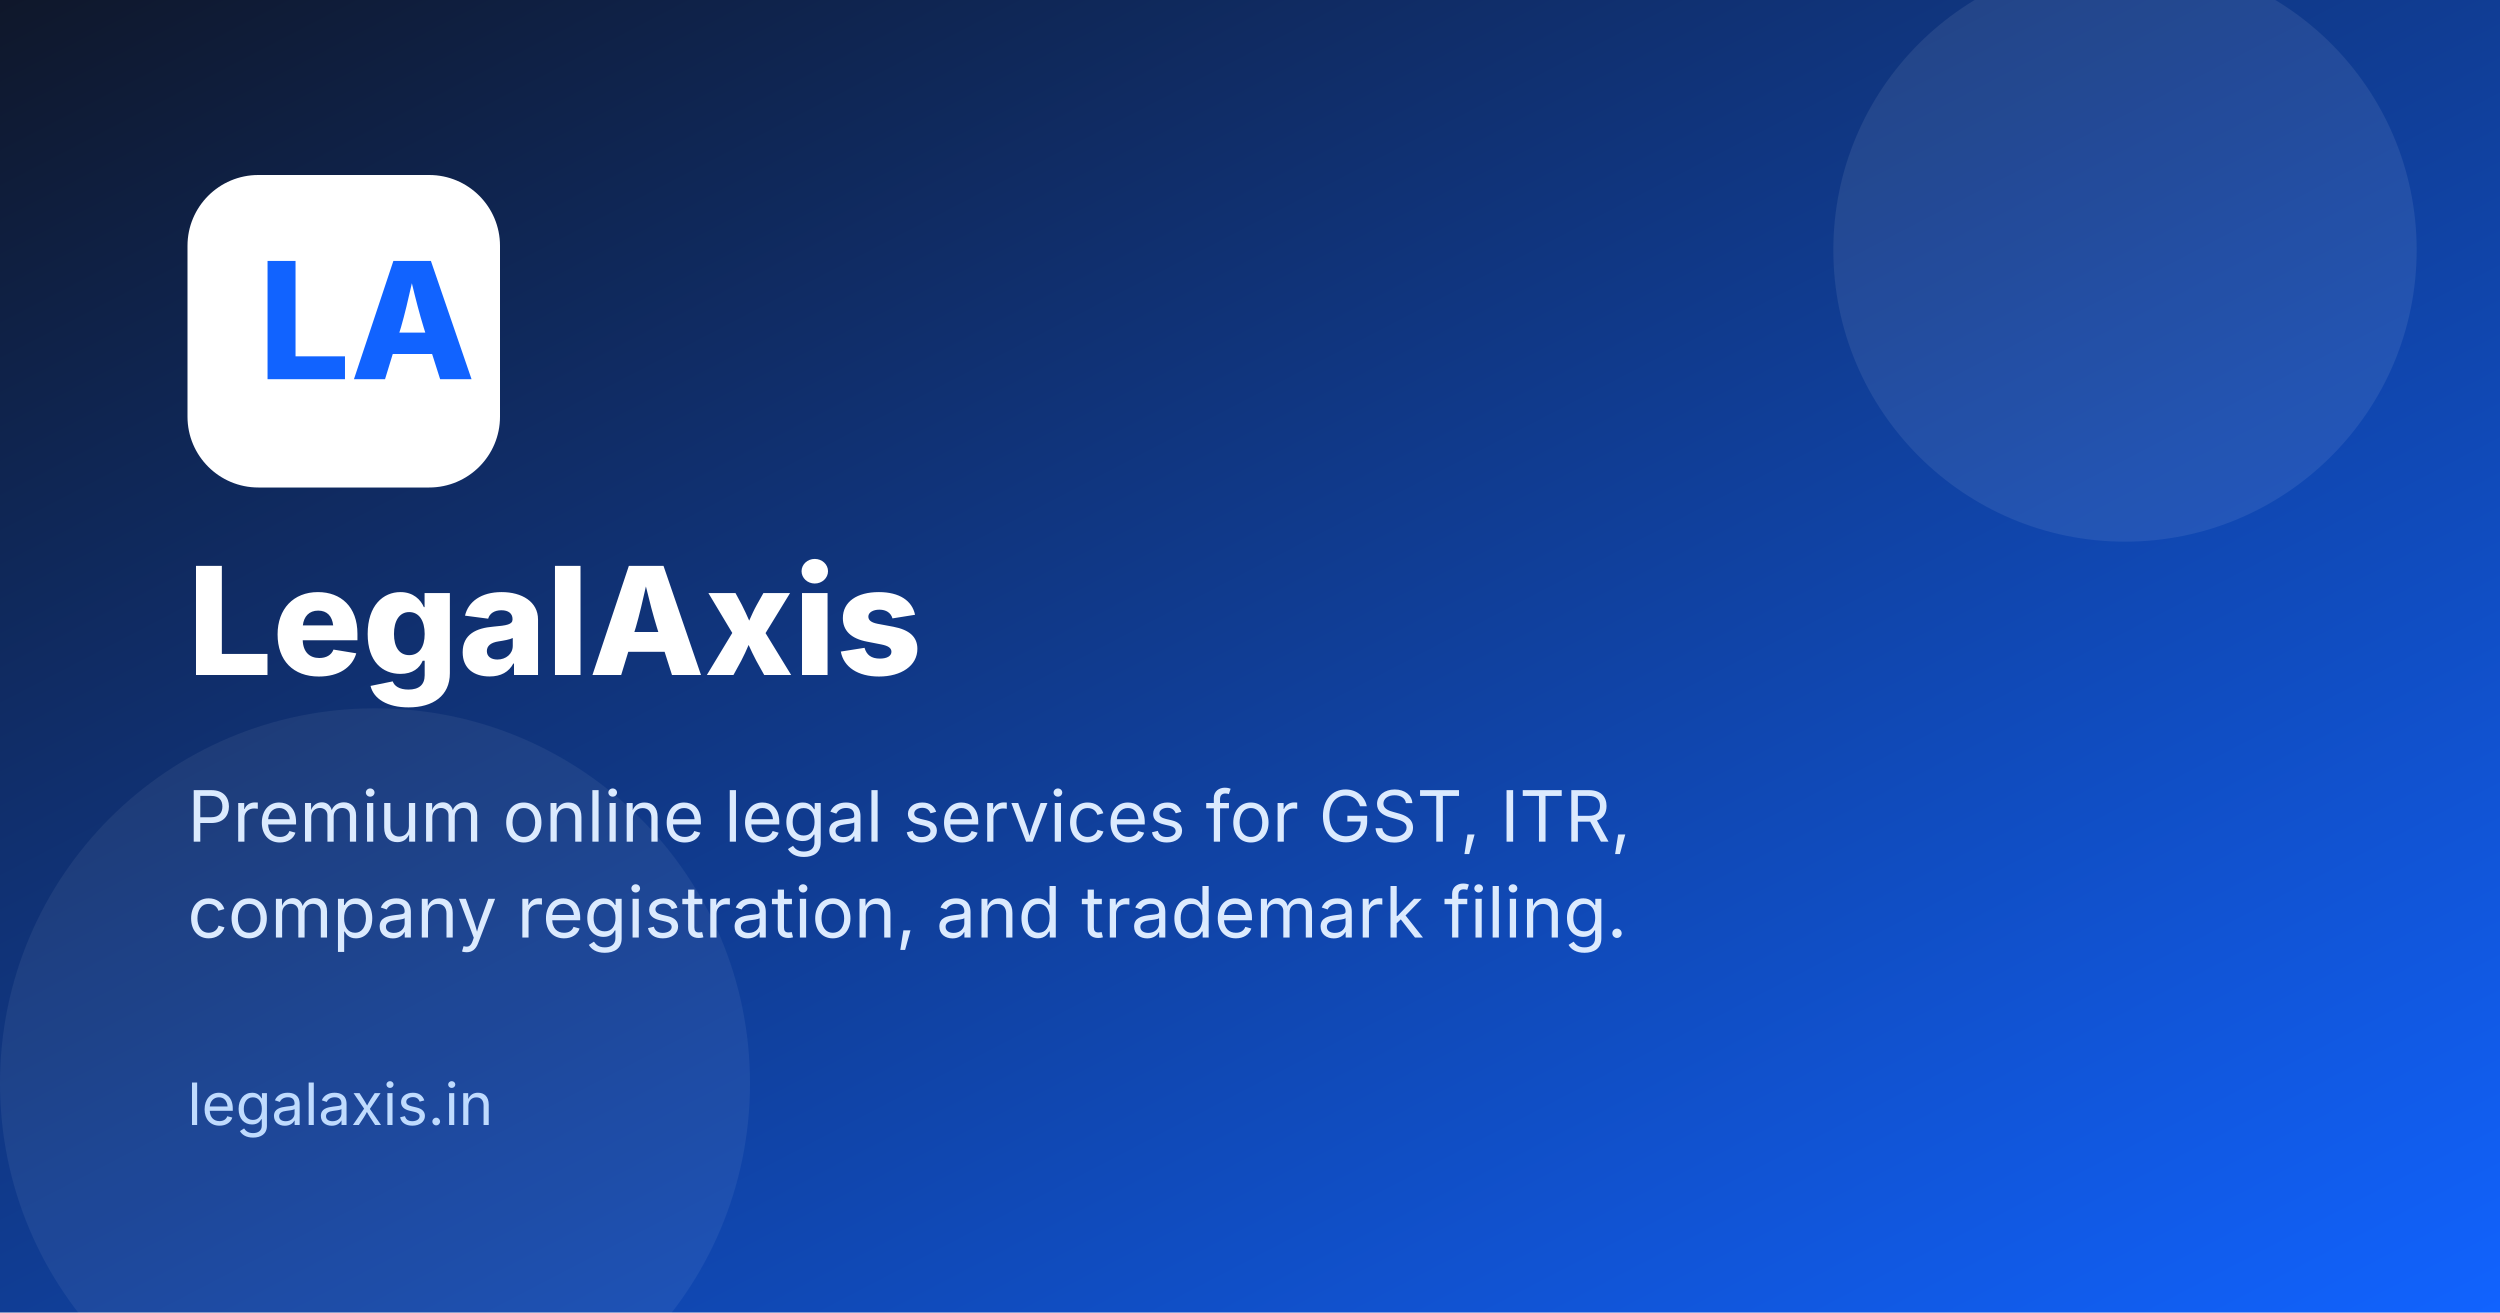
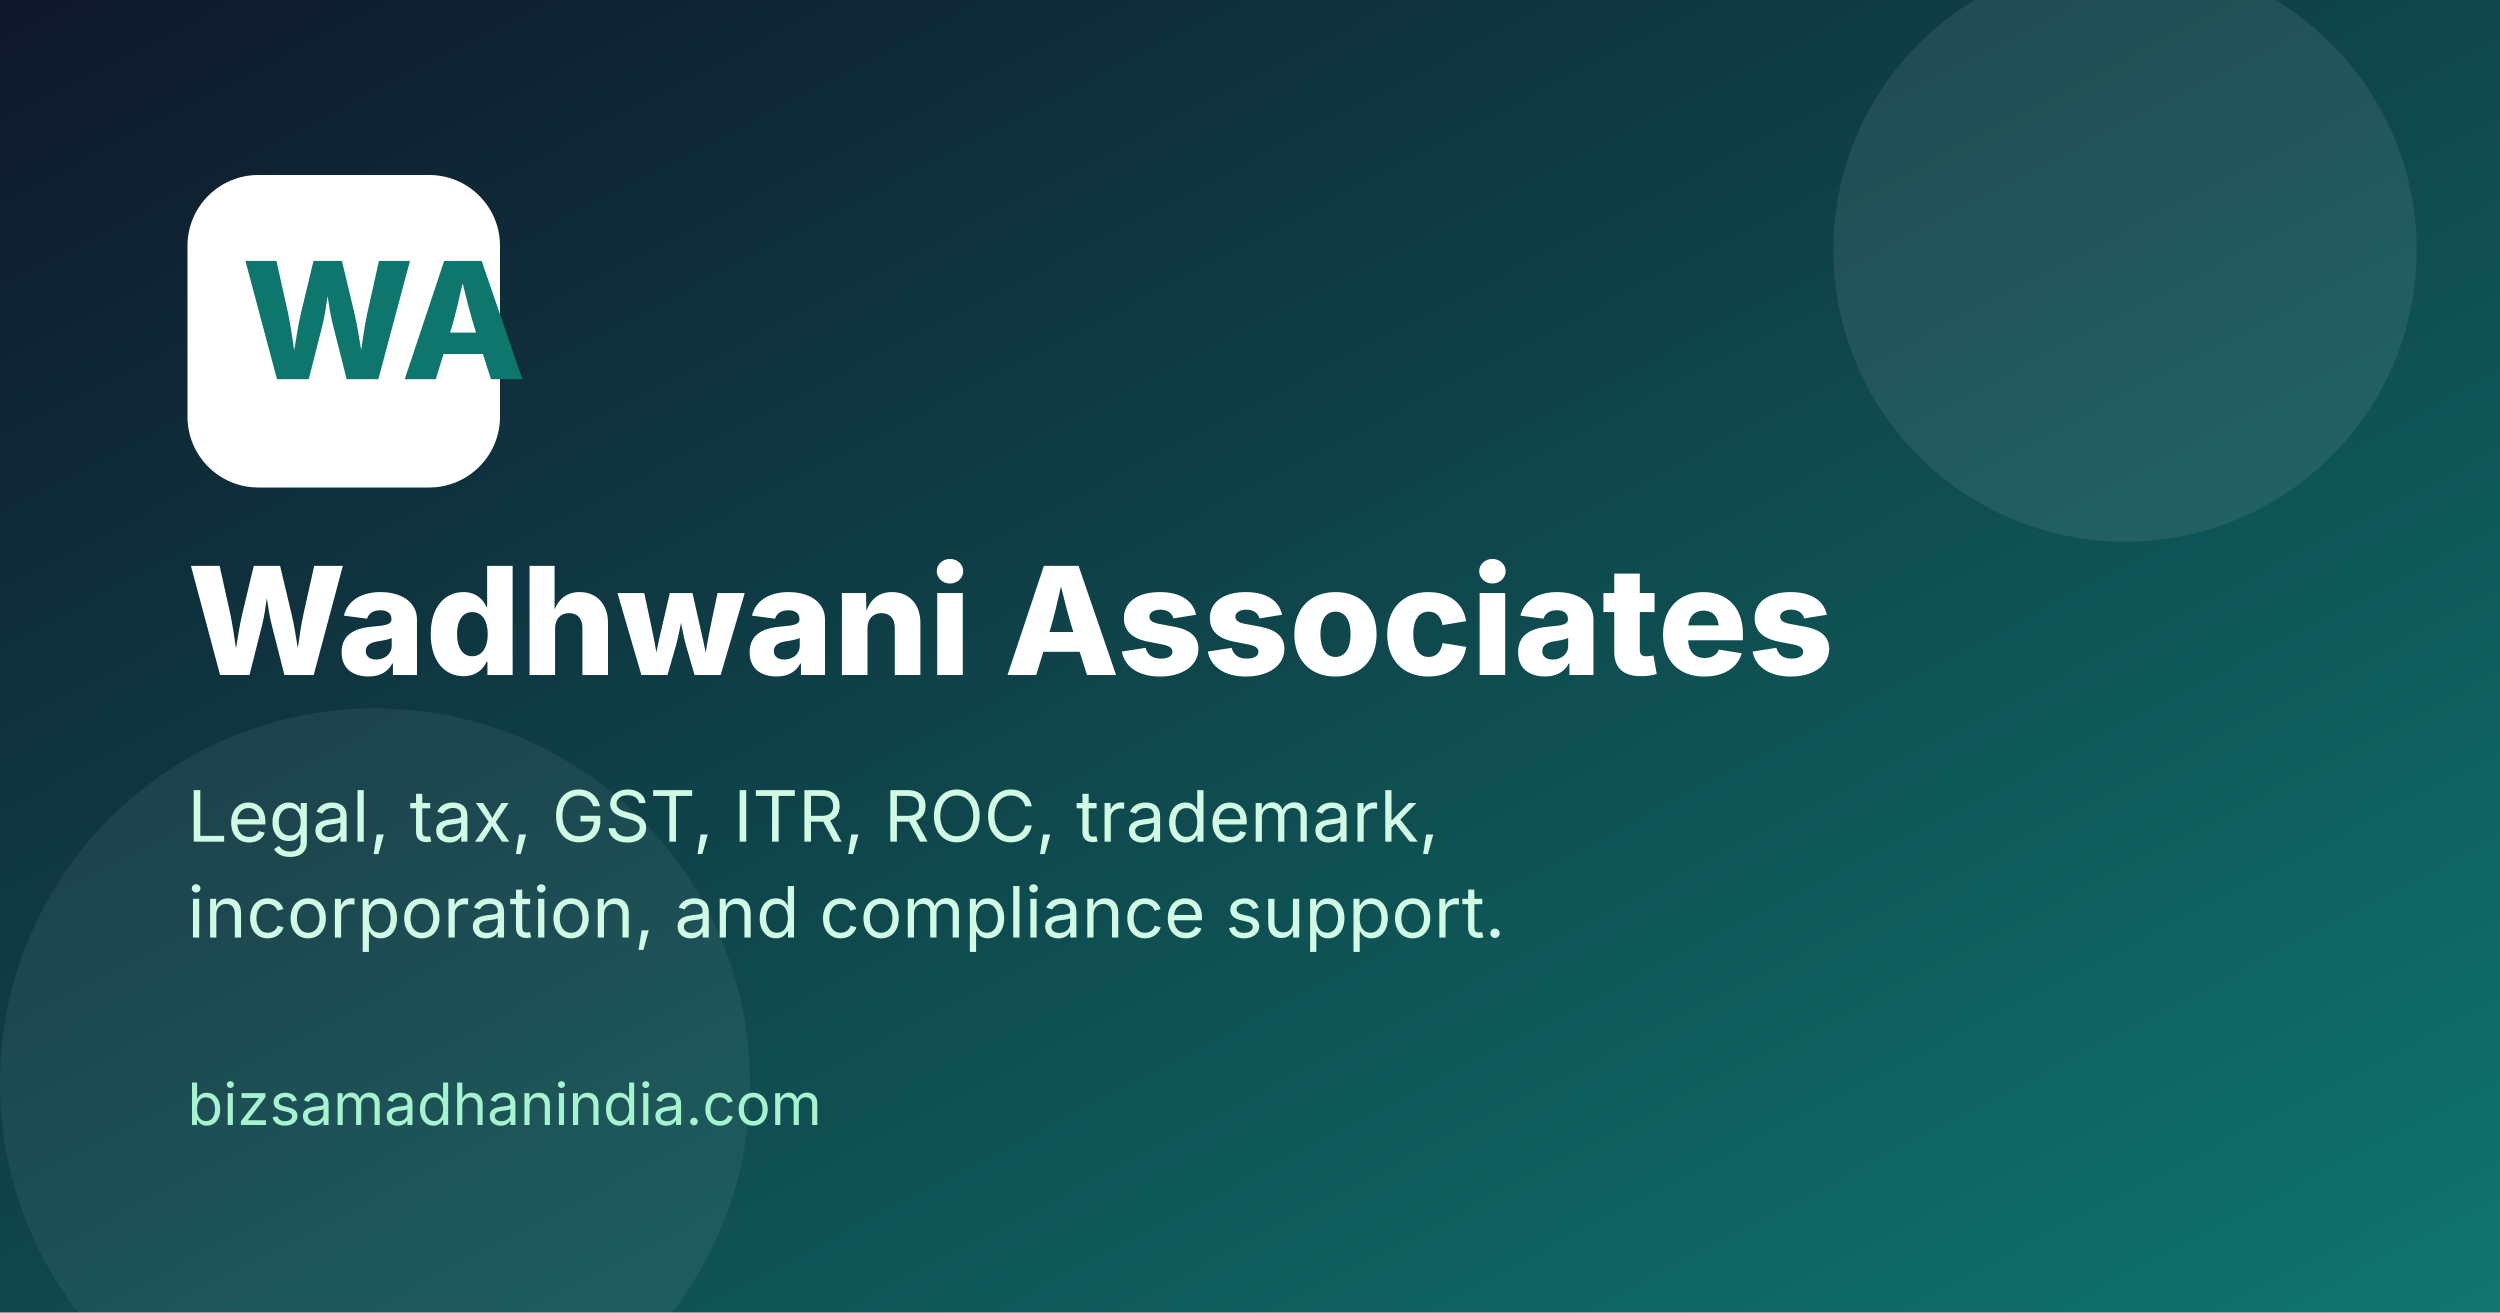
- <svg xmlns="http://www.w3.org/2000/svg" viewBox="0 0 1200 630" role="img" aria-label="LegalAxis social preview">
+ <svg xmlns="http://www.w3.org/2000/svg" viewBox="0 0 1200 630" role="img" aria-label="Wadhwani Associates social preview">
  <defs>
    <linearGradient id="bg" x1="0" x2="1" y1="0" y2="1">
      <stop offset="0%" stop-color="#0f172a" />
-       <stop offset="100%" stop-color="#1163ff" />
+       <stop offset="100%" stop-color="#0f766e" />
    </linearGradient>
  </defs>
  <rect width="1200" height="630" fill="url(#bg)" />
  <circle cx="1020" cy="120" r="140" fill="rgba(255,255,255,0.08)" />
  <circle cx="180" cy="520" r="180" fill="rgba(255,255,255,0.06)" />
  <rect x="90" y="84" width="150" height="150" rx="34" fill="#ffffff" />
-   <text x="124" y="182" font-size="78" font-family="Inter, Arial, sans-serif" font-weight="800" fill="#1163ff">LA</text>
-   <text x="90" y="324" font-size="72" font-family="Inter, Arial, sans-serif" font-weight="800" fill="#ffffff">LegalAxis</text>
-   <text x="90" y="404" font-size="34" font-family="Inter, Arial, sans-serif" fill="#dbeafe">Premium online legal services for GST, ITR,</text>
-   <text x="90" y="450" font-size="34" font-family="Inter, Arial, sans-serif" fill="#dbeafe">company registration, and trademark filing.</text>
-   <text x="90" y="540" font-size="28" font-family="Inter, Arial, sans-serif" fill="#bfdbfe">legalaxis.in</text>
+   <text x="116" y="182" font-size="78" font-family="Inter, Arial, sans-serif" font-weight="800" fill="#0f766e">WA</text>
+   <text x="90" y="324" font-size="72" font-family="Inter, Arial, sans-serif" font-weight="800" fill="#ffffff">Wadhwani Associates</text>
+   <text x="90" y="404" font-size="34" font-family="Inter, Arial, sans-serif" fill="#d1fae5">Legal, tax, GST, ITR, ROC, trademark,</text>
+   <text x="90" y="450" font-size="34" font-family="Inter, Arial, sans-serif" fill="#d1fae5">incorporation, and compliance support.</text>
+   <text x="90" y="540" font-size="28" font-family="Inter, Arial, sans-serif" fill="#a7f3d0">bizsamadhanindia.com</text>
</svg>
